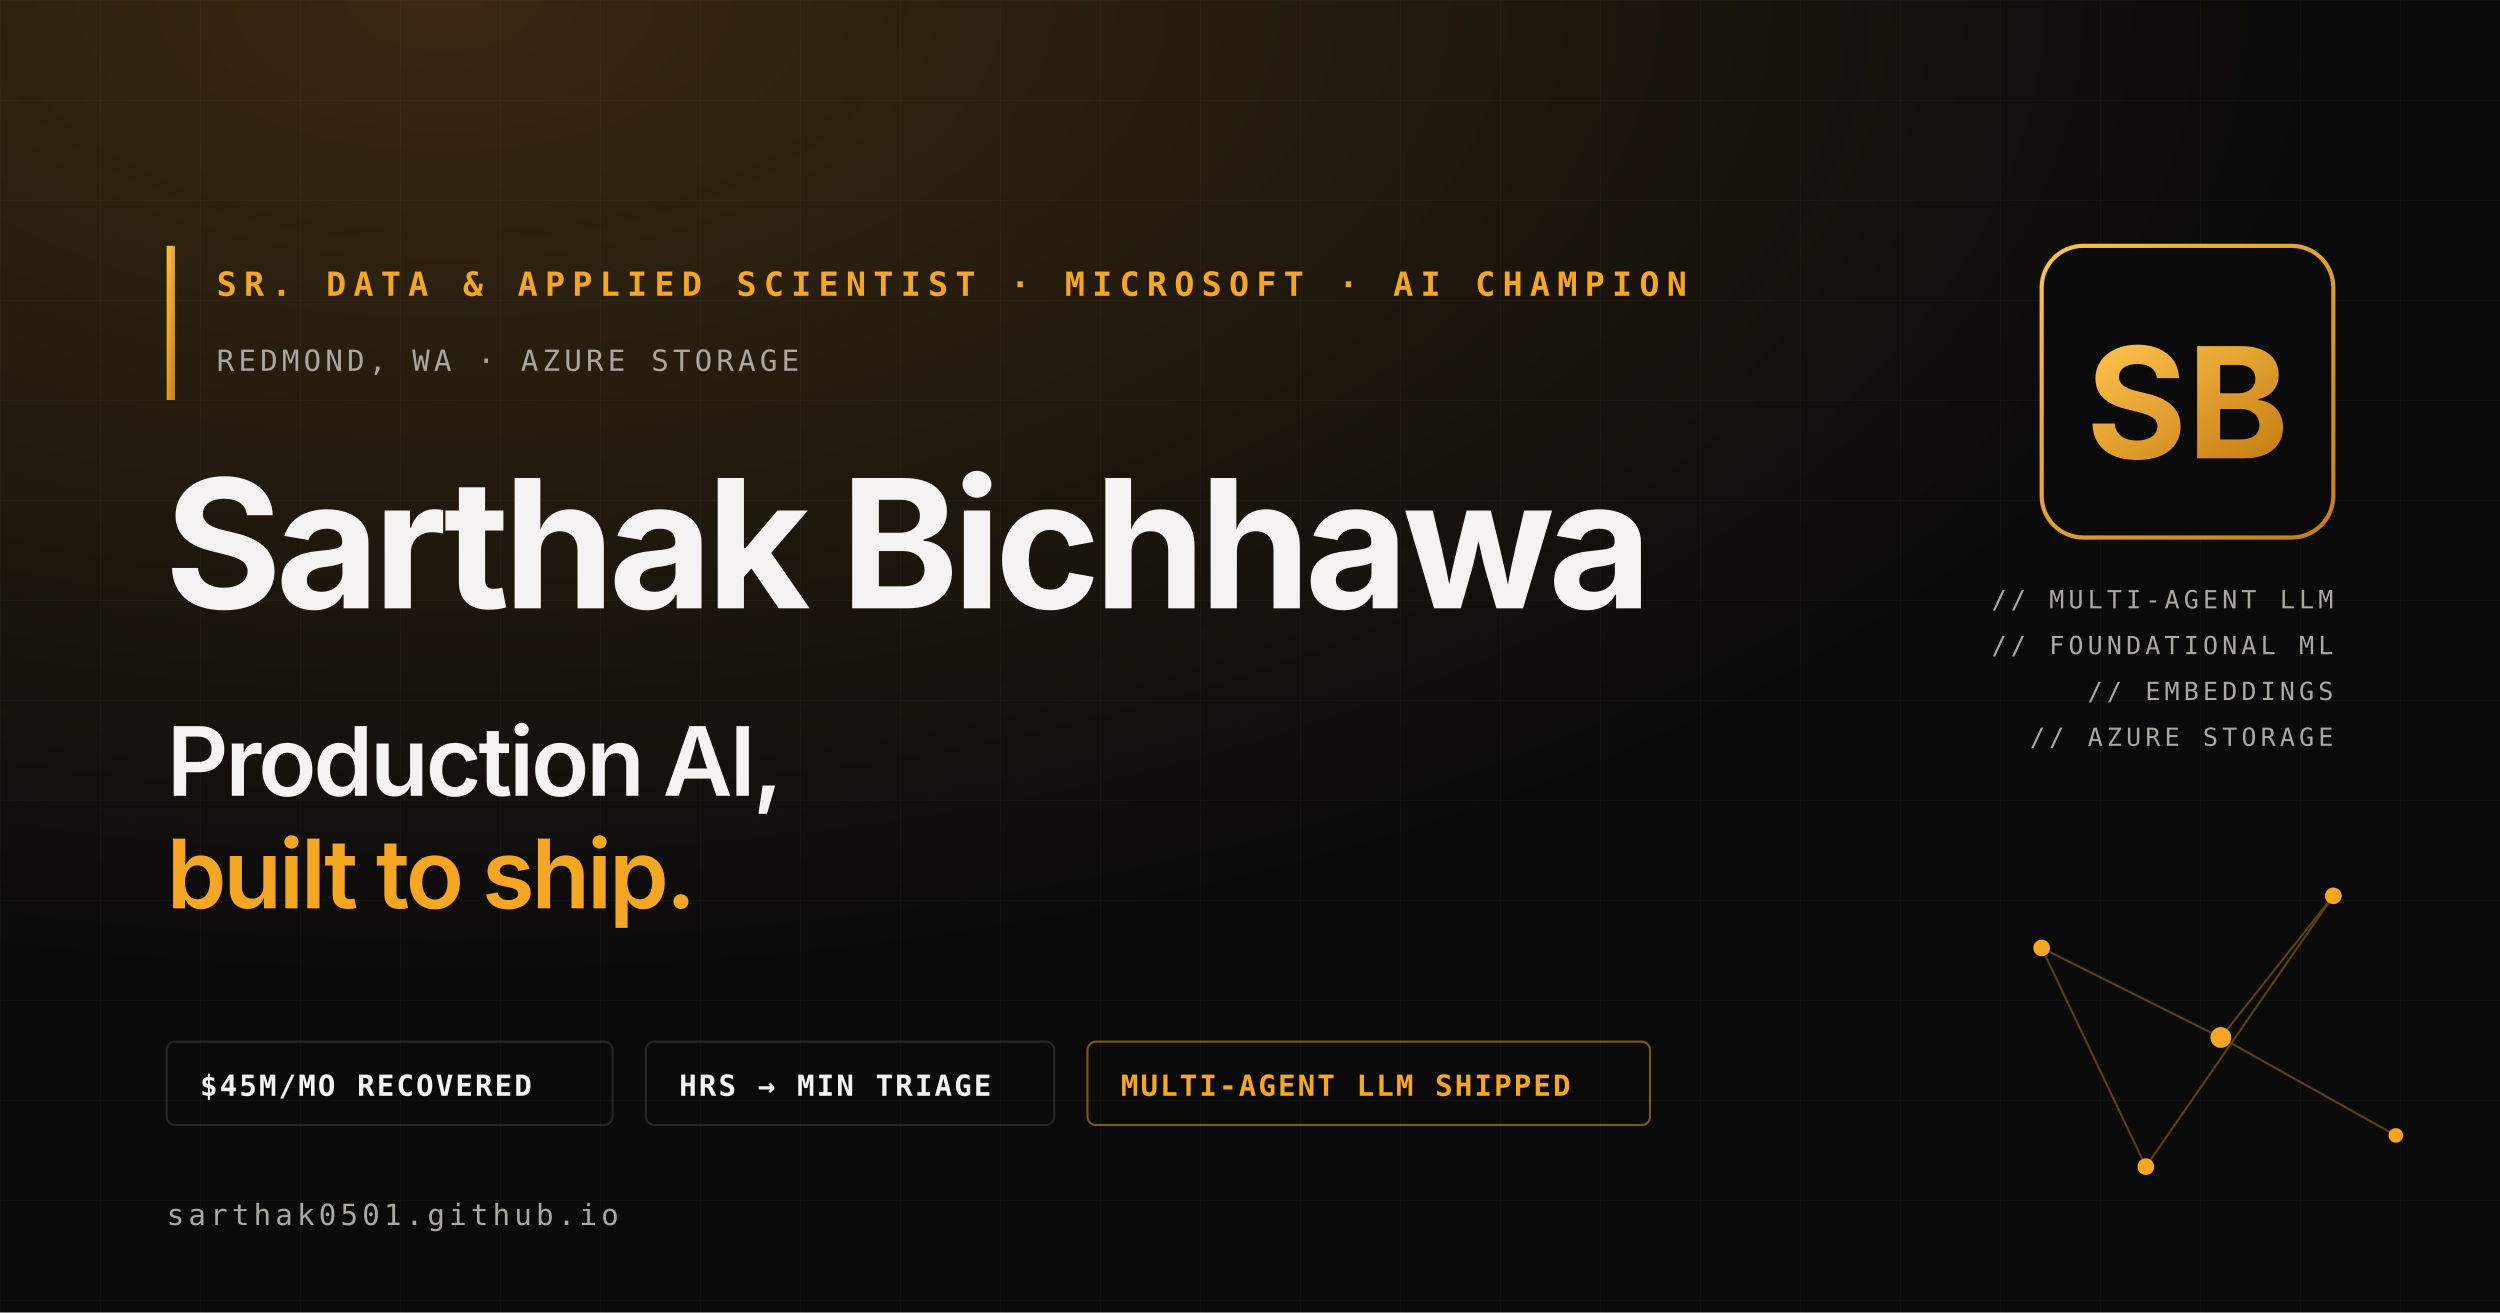
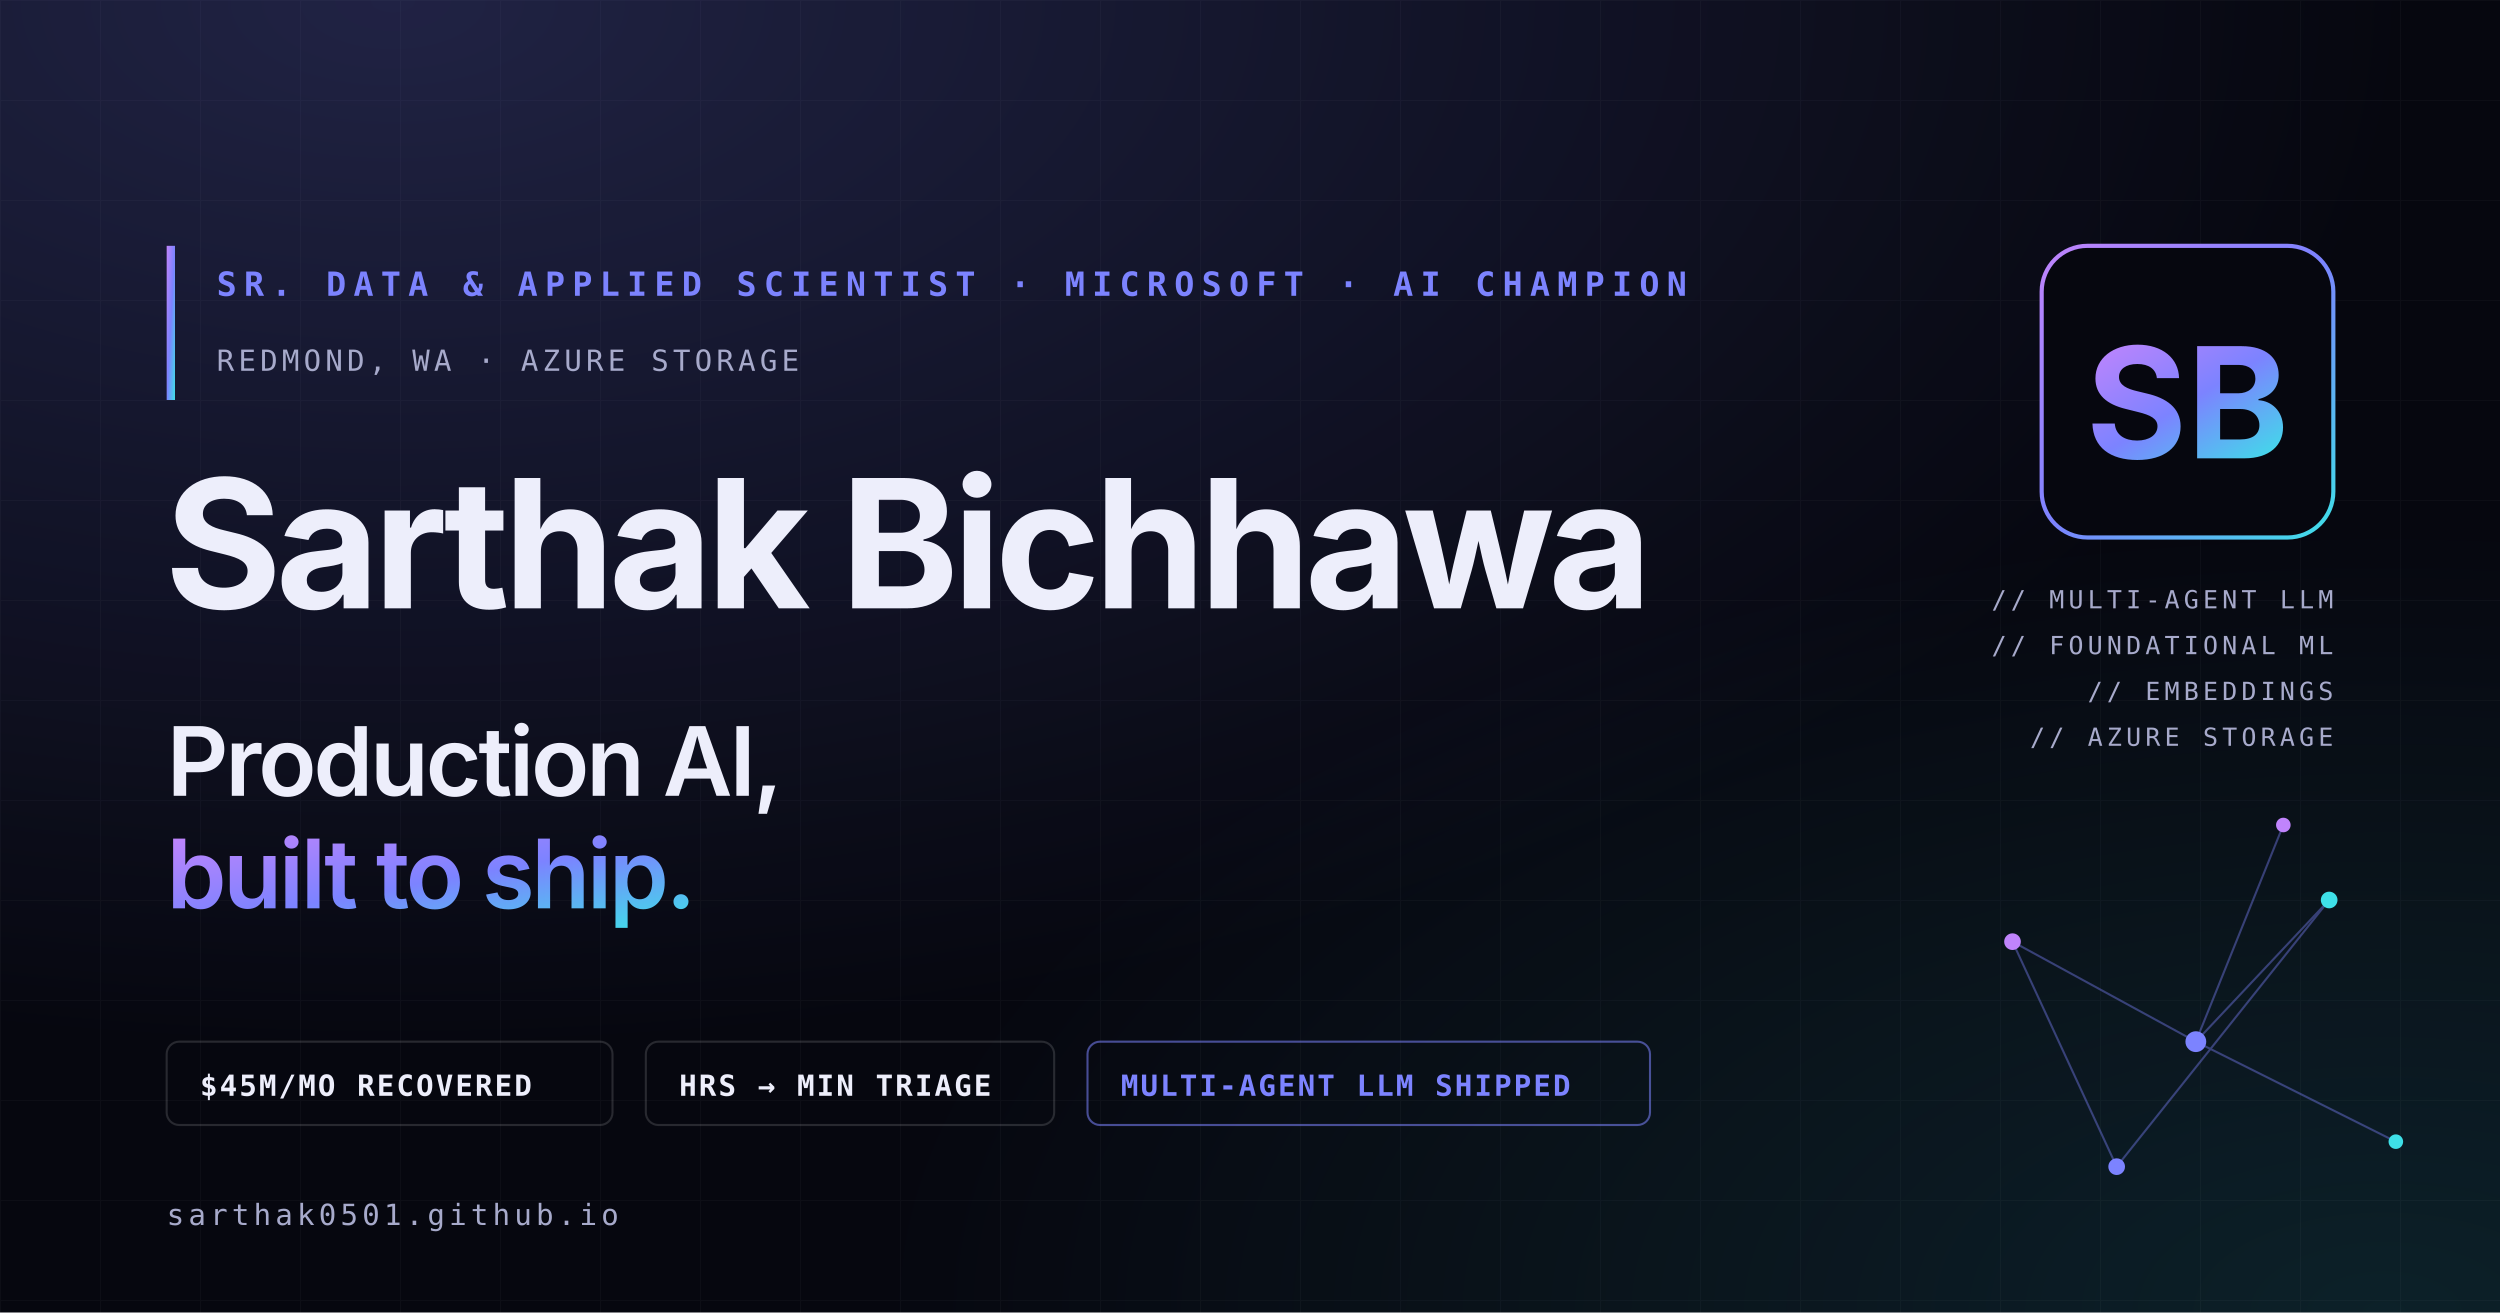
<svg xmlns="http://www.w3.org/2000/svg" viewBox="0 0 1200 630" width="1200" height="630">
  <defs>
    <linearGradient id="accent" x1="0" y1="0" x2="1" y2="1">
-       <stop offset="0" stop-color="#ffc24d" />
-       <stop offset="1" stop-color="#c47d12" />
+       <stop offset="0" stop-color="#c084fc" />
+       <stop offset="0.5" stop-color="#7c83ff" />
+       <stop offset="1" stop-color="#3ee0e8" />
    </linearGradient>
    <pattern id="grid" width="48" height="48" patternUnits="userSpaceOnUse">
      <path d="M 48 0 L 0 0 0 48" fill="none" stroke="rgba(255,255,255,0.03)" stroke-width="1" />
    </pattern>
-     <radialGradient id="glow" cx="0.18" cy="0.0" r="0.75">
-       <stop offset="0" stop-color="rgba(245,166,35,0.20)" />
-       <stop offset="1" stop-color="rgba(245,166,35,0)" />
+     <radialGradient id="glow" cx="0.16" cy="0.0" r="0.8">
+       <stop offset="0" stop-color="rgba(124,131,255,0.22)" />
+       <stop offset="1" stop-color="rgba(124,131,255,0)" />
+     </radialGradient>
+     <radialGradient id="glow2" cx="0.95" cy="1.0" r="0.6">
+       <stop offset="0" stop-color="rgba(62,224,232,0.12)" />
+       <stop offset="1" stop-color="rgba(62,224,232,0)" />
    </radialGradient>
  </defs>
-   <rect width="1200" height="630" fill="#0a0a0b" />
+   <rect width="1200" height="630" fill="#06070f" />
  <rect width="1200" height="630" fill="url(#grid)" />
  <rect width="1200" height="630" fill="url(#glow)" />
-   <g stroke="#f5a623" stroke-width="1" opacity="0.35">
-     <line x1="980" y1="455" x2="1066" y2="498" />
-     <line x1="1066" y1="498" x2="1120" y2="430" />
-     <line x1="980" y1="455" x2="1030" y2="560" />
-     <line x1="1066" y1="498" x2="1150" y2="545" />
-     <line x1="1030" y1="560" x2="1120" y2="430" />
+   <rect width="1200" height="630" fill="url(#glow2)" />
+   <g stroke="#7c83ff" stroke-width="1" opacity="0.4">
+     <line x1="966" y1="452" x2="1054" y2="500" />
+     <line x1="1054" y1="500" x2="1118" y2="432" />
+     <line x1="966" y1="452" x2="1016" y2="560" />
+     <line x1="1054" y1="500" x2="1150" y2="548" />
+     <line x1="1016" y1="560" x2="1118" y2="432" />
+     <line x1="1054" y1="500" x2="1096" y2="396" />
  </g>
-   <g fill="#f5a623">
-     <circle cx="980" cy="455" r="4" />
-     <circle cx="1066" cy="498" r="5" />
-     <circle cx="1120" cy="430" r="4" />
-     <circle cx="1030" cy="560" r="4" />
-     <circle cx="1150" cy="545" r="3.5" />
-   </g>
+   <circle cx="966" cy="452" r="4" fill="#c084fc" />
+   <circle cx="1054" cy="500" r="5" fill="#7c83ff" />
+   <circle cx="1118" cy="432" r="4" fill="#3ee0e8" />
+   <circle cx="1016" cy="560" r="4" fill="#7c83ff" />
+   <circle cx="1150" cy="548" r="3.5" fill="#3ee0e8" />
+   <circle cx="1096" cy="396" r="3.5" fill="#c084fc" />
  <rect x="80" y="118" width="4" height="74" fill="url(#accent)" />
-   <text x="104" y="142" font-family="'JetBrains Mono','SF Mono',ui-monospace,monospace" font-size="16" font-weight="700" fill="#f5a623" letter-spacing="3.5">
+   <text x="104" y="142" font-family="'JetBrains Mono','SF Mono',ui-monospace,monospace" font-size="16" font-weight="700" fill="#7c83ff" letter-spacing="3.5">
    SR. DATA &amp; APPLIED SCIENTIST · MICROSOFT · AI CHAMPION
  </text>
-   <text x="104" y="178" font-family="'JetBrains Mono','SF Mono',ui-monospace,monospace" font-size="14" fill="#aba8a2" letter-spacing="2">
+   <text x="104" y="178" font-family="'JetBrains Mono','SF Mono',ui-monospace,monospace" font-size="14" fill="#a7aacb" letter-spacing="2">
    REDMOND, WA · AZURE STORAGE
  </text>
-   <text x="79" y="292" font-family="'Space Grotesk',Inter,system-ui,sans-serif" font-size="86" font-weight="700" fill="#f4f3f1" letter-spacing="-3">
+   <text x="79" y="292" font-family="'Space Grotesk',Inter,system-ui,sans-serif" font-size="86" font-weight="700" fill="#edeefb" letter-spacing="-3">
    Sarthak Bichhawa
  </text>
-   <text x="80" y="382" font-family="'Space Grotesk',Inter,system-ui,sans-serif" font-size="46" font-weight="600" fill="#f4f3f1" letter-spacing="-1.5">
+   <text x="80" y="382" font-family="'Space Grotesk',Inter,system-ui,sans-serif" font-size="46" font-weight="600" fill="#edeefb" letter-spacing="-1.5">
    Production AI,
  </text>
-   <text x="80" y="436" font-family="'Space Grotesk',Inter,system-ui,sans-serif" font-size="46" font-weight="600" fill="#f5a623" letter-spacing="-1.5">
+   <text x="80" y="436" font-family="'Space Grotesk',Inter,system-ui,sans-serif" font-size="46" font-weight="600" fill="url(#accent)" letter-spacing="-1.5">
    built to ship.
  </text>
  <g transform="translate(80, 500)">
-     <rect x="0" y="0" width="214" height="40" rx="4" fill="none" stroke="rgba(255,255,255,0.12)" stroke-width="1" />
-     <text x="16" y="26" font-family="'JetBrains Mono','SF Mono',ui-monospace,monospace" font-size="14" font-weight="700" fill="#f4f3f1" letter-spacing="1">
-       $45M/MO RECOVERED
-     </text>
-     <rect x="230" y="0" width="196" height="40" rx="4" fill="none" stroke="rgba(255,255,255,0.12)" stroke-width="1" />
-     <text x="246" y="26" font-family="'JetBrains Mono','SF Mono',ui-monospace,monospace" font-size="14" font-weight="700" fill="#f4f3f1" letter-spacing="1">
-       HRS → MIN TRIAGE
-     </text>
-     <rect x="442" y="0" width="270" height="40" rx="4" fill="none" stroke="rgba(245,166,35,0.5)" stroke-width="1" />
-     <text x="458" y="26" font-family="'JetBrains Mono','SF Mono',ui-monospace,monospace" font-size="14" font-weight="700" fill="#f5a623" letter-spacing="1">
-       MULTI-AGENT LLM SHIPPED
-     </text>
+     <rect x="0" y="0" width="214" height="40" rx="6" fill="none" stroke="rgba(255,255,255,0.14)" stroke-width="1" />
+     <text x="16" y="26" font-family="'JetBrains Mono','SF Mono',ui-monospace,monospace" font-size="14" font-weight="700" fill="#edeefb" letter-spacing="1">$45M/MO RECOVERED</text>
+     <rect x="230" y="0" width="196" height="40" rx="6" fill="none" stroke="rgba(255,255,255,0.14)" stroke-width="1" />
+     <text x="246" y="26" font-family="'JetBrains Mono','SF Mono',ui-monospace,monospace" font-size="14" font-weight="700" fill="#edeefb" letter-spacing="1">HRS → MIN TRIAGE</text>
+     <rect x="442" y="0" width="270" height="40" rx="6" fill="none" stroke="rgba(124,131,255,0.55)" stroke-width="1" />
+     <text x="458" y="26" font-family="'JetBrains Mono','SF Mono',ui-monospace,monospace" font-size="14" font-weight="700" fill="#7c83ff" letter-spacing="1">MULTI-AGENT LLM SHIPPED</text>
  </g>
-   <text x="80" y="588" font-family="'JetBrains Mono','SF Mono',ui-monospace,monospace" font-size="14" fill="#aba8a2" letter-spacing="2">
+   <text x="80" y="588" font-family="'JetBrains Mono','SF Mono',ui-monospace,monospace" font-size="14" fill="#a7aacb" letter-spacing="2">
    sarthak0501.github.io
  </text>
  <g transform="translate(980, 118)">
-     <rect width="140" height="140" rx="20" fill="#0a0a0b" stroke="url(#accent)" stroke-width="2" />
+     <rect width="140" height="140" rx="22" fill="#06070f" stroke="url(#accent)" stroke-width="2" />
    <text x="70" y="102" text-anchor="middle" font-family="'Space Grotesk',Inter,system-ui,sans-serif" font-size="74" font-weight="700" fill="url(#accent)">SB</text>
  </g>
-   <g transform="translate(980, 292)" font-family="'JetBrains Mono','SF Mono',ui-monospace,monospace" font-size="12" fill="#aba8a2" letter-spacing="2">
+   <g transform="translate(980, 292)" font-family="'JetBrains Mono','SF Mono',ui-monospace,monospace" font-size="12" fill="#a7aacb" letter-spacing="2">
    <text x="140" y="0" text-anchor="end">// MULTI-AGENT LLM</text>
    <text x="140" y="22" text-anchor="end">// FOUNDATIONAL ML</text>
    <text x="140" y="44" text-anchor="end">// EMBEDDINGS</text>
    <text x="140" y="66" text-anchor="end">// AZURE STORAGE</text>
  </g>
</svg>
